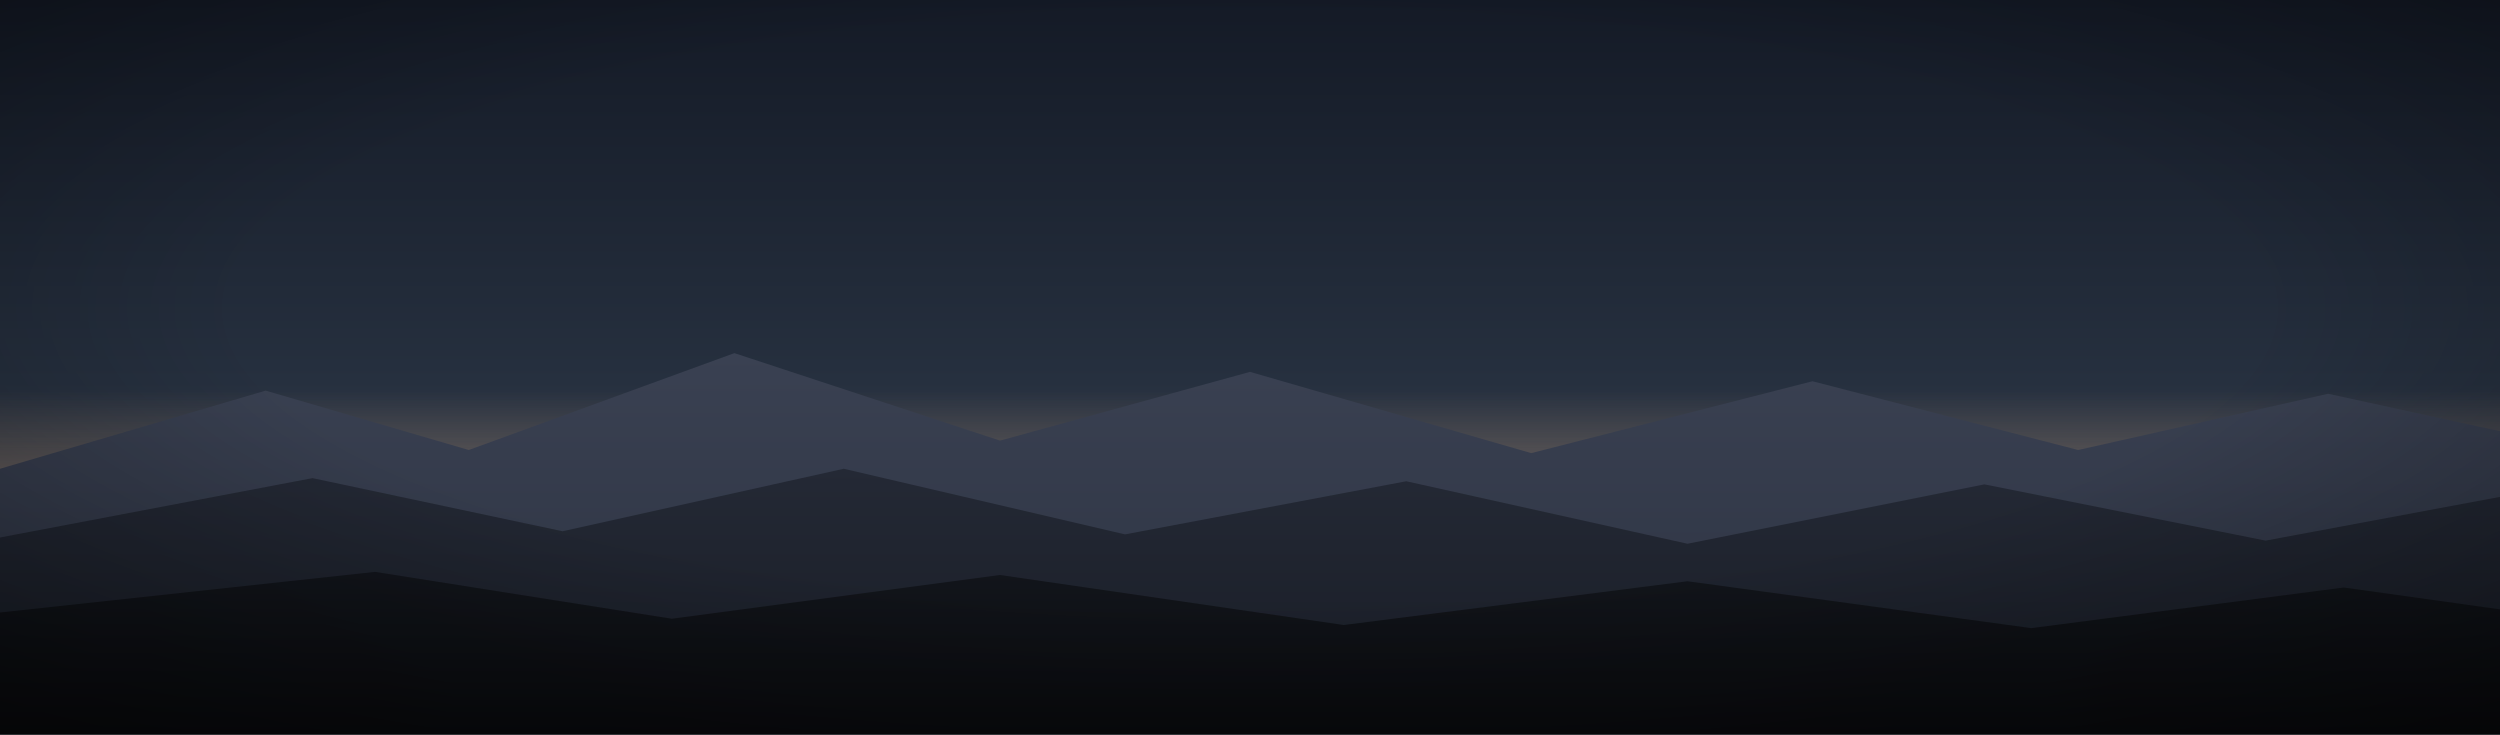
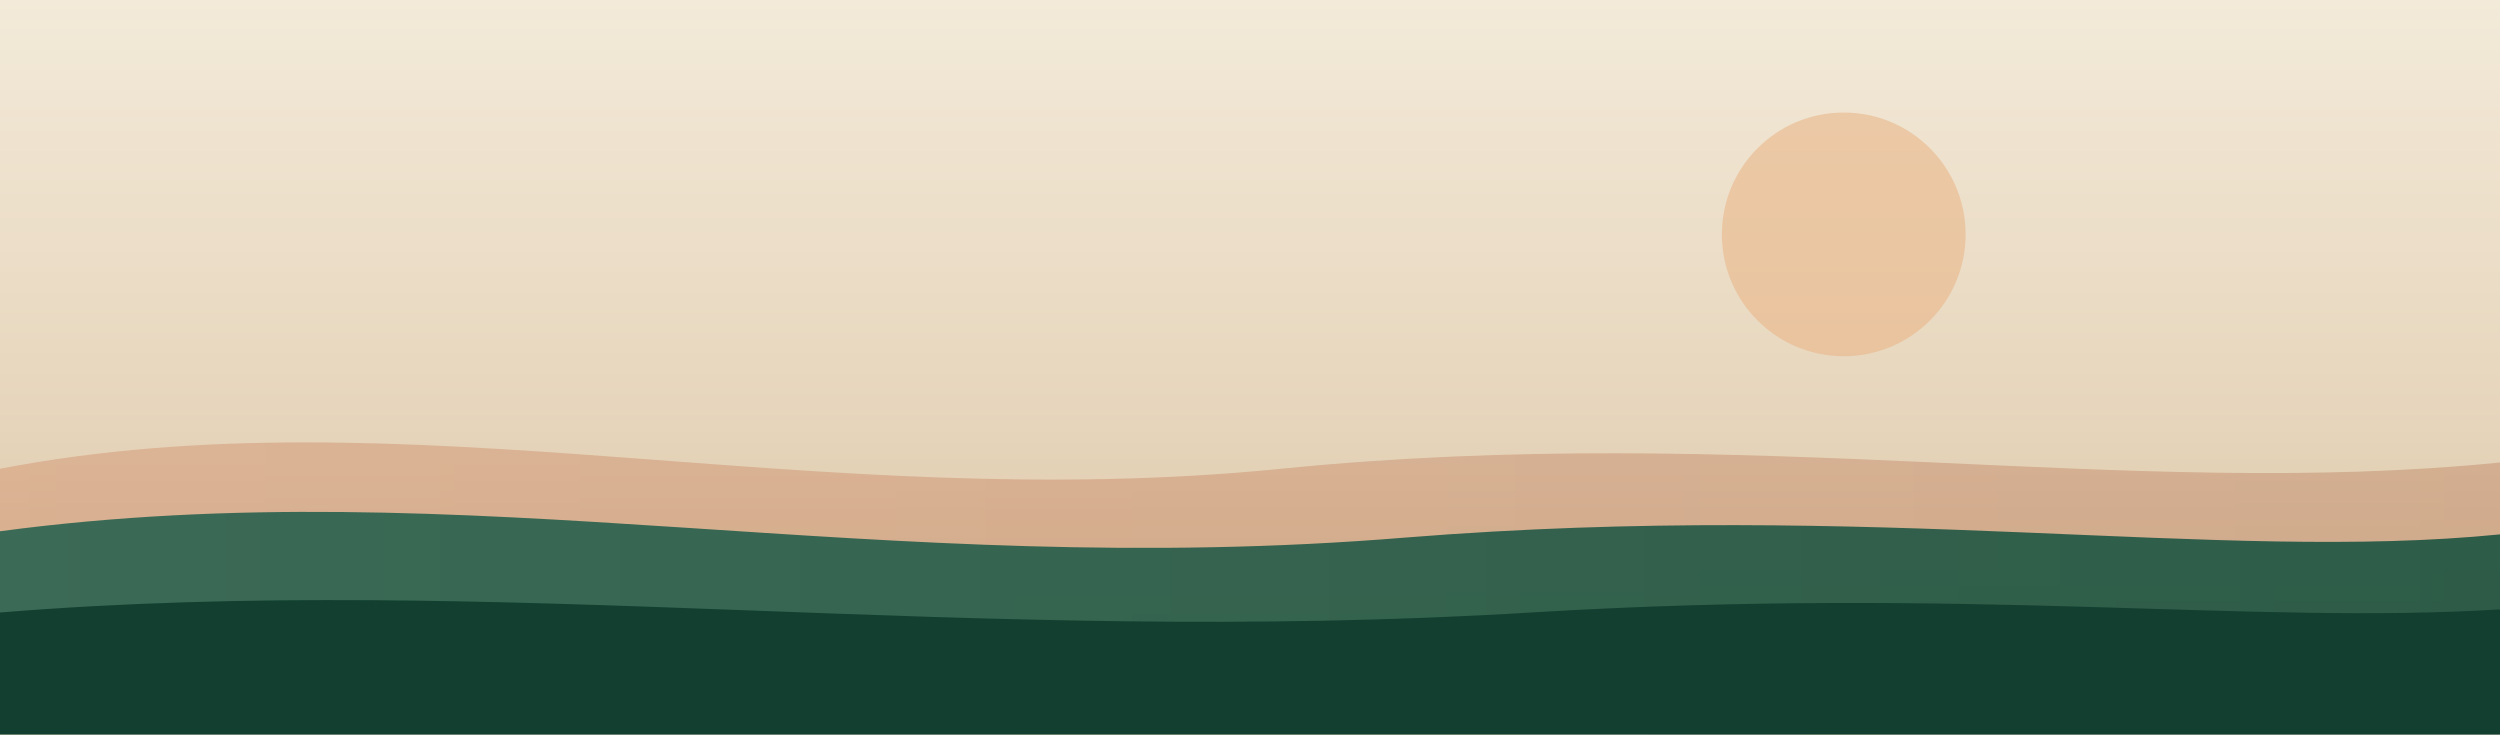
- <svg xmlns="http://www.w3.org/2000/svg" viewBox="0 0 1600 470" width="1600" height="470" role="img" aria-label="Paisaje volcánico al anochecer">
+ <svg xmlns="http://www.w3.org/2000/svg" viewBox="0 0 1600 470" width="1600" height="470" role="img" aria-label="Horizonte editorial en tonos de marca">
  <defs>
    <linearGradient id="sky" x1="0" y1="0" x2="0" y2="1">
-       <stop offset="0" stop-color="#141a26" />
-       <stop offset=".52" stop-color="#26303f" />
-       <stop offset=".78" stop-color="#4a4a52" />
-       <stop offset="1" stop-color="#5c5348" />
+       <stop offset="0" stop-color="#f3ead9" />
+       <stop offset=".55" stop-color="#e7d6bd" />
+       <stop offset="1" stop-color="#d8c19f" />
    </linearGradient>
-     <linearGradient id="dusk" x1="0" y1="0" x2="0" y2="1">
-       <stop offset="0" stop-color="#e8b98d" stop-opacity="0" />
-       <stop offset="1" stop-color="#e8b98d" stop-opacity=".5" />
+     <linearGradient id="h1" x1="0" y1="0" x2="1" y2="0">
+       <stop offset="0" stop-color="#2a6350" />
+       <stop offset="1" stop-color="#1c5340" />
    </linearGradient>
-     <linearGradient id="ridge-far" x1="0" y1="0" x2="0" y2="1">
-       <stop offset="0" stop-color="#3a4152" />
-       <stop offset="1" stop-color="#2b3140" />
+     <linearGradient id="h2" x1="0" y1="0" x2="1" y2="0">
+       <stop offset="0" stop-color="#c4633a" />
+       <stop offset="1" stop-color="#a4502c" />
    </linearGradient>
-     <linearGradient id="ridge-mid" x1="0" y1="0" x2="0" y2="1">
-       <stop offset="0" stop-color="#242935" />
-       <stop offset="1" stop-color="#171b24" />
-     </linearGradient>
-     <linearGradient id="ridge-near" x1="0" y1="0" x2="0" y2="1">
-       <stop offset="0" stop-color="#12151b" />
-       <stop offset="1" stop-color="#090a0d" />
-     </linearGradient>
-     <radialGradient id="vignette" cx=".5" cy=".42" r=".8">
-       <stop offset=".5" stop-color="#000" stop-opacity="0" />
-       <stop offset="1" stop-color="#000" stop-opacity=".5" />
-     </radialGradient>
  </defs>
  <rect width="1600" height="470" fill="url(#sky)" />
-   <rect y="250" width="1600" height="120" fill="url(#dusk)" />
-   <path d="M0 300 L170 250 L300 288 L470 226 L640 282 L800 238 L980 290 L1160 244 L1330 288 L1490 252 L1600 276 L1600 470 L0 470 Z" fill="url(#ridge-far)" />
-   <path d="M0 344 L200 306 L360 340 L540 300 L720 342 L900 308 L1080 348 L1270 310 L1450 346 L1600 318 L1600 470 L0 470 Z" fill="url(#ridge-mid)" />
-   <path d="M0 392 L240 366 L430 396 L640 368 L860 400 L1080 372 L1300 402 L1500 376 L1600 390 L1600 470 L0 470 Z" fill="url(#ridge-near)" />
-   <rect width="1600" height="470" fill="url(#vignette)" />
+   <circle cx="1180" cy="150" r="78" fill="#e9b384" opacity=".55" />
+   <path d="M0 300 C 260 250 520 330 820 300 C 1120 270 1360 320 1600 296 V470 H0 Z" fill="url(#h2)" opacity=".28" />
+   <path d="M0 340 C 300 300 560 372 900 344 C 1200 320 1420 360 1600 342 V470 H0 Z" fill="url(#h1)" opacity=".9" />
+   <path d="M0 392 C 320 366 620 414 980 392 C 1260 375 1440 400 1600 390 V470 H0 Z" fill="#123f30" />
</svg>
